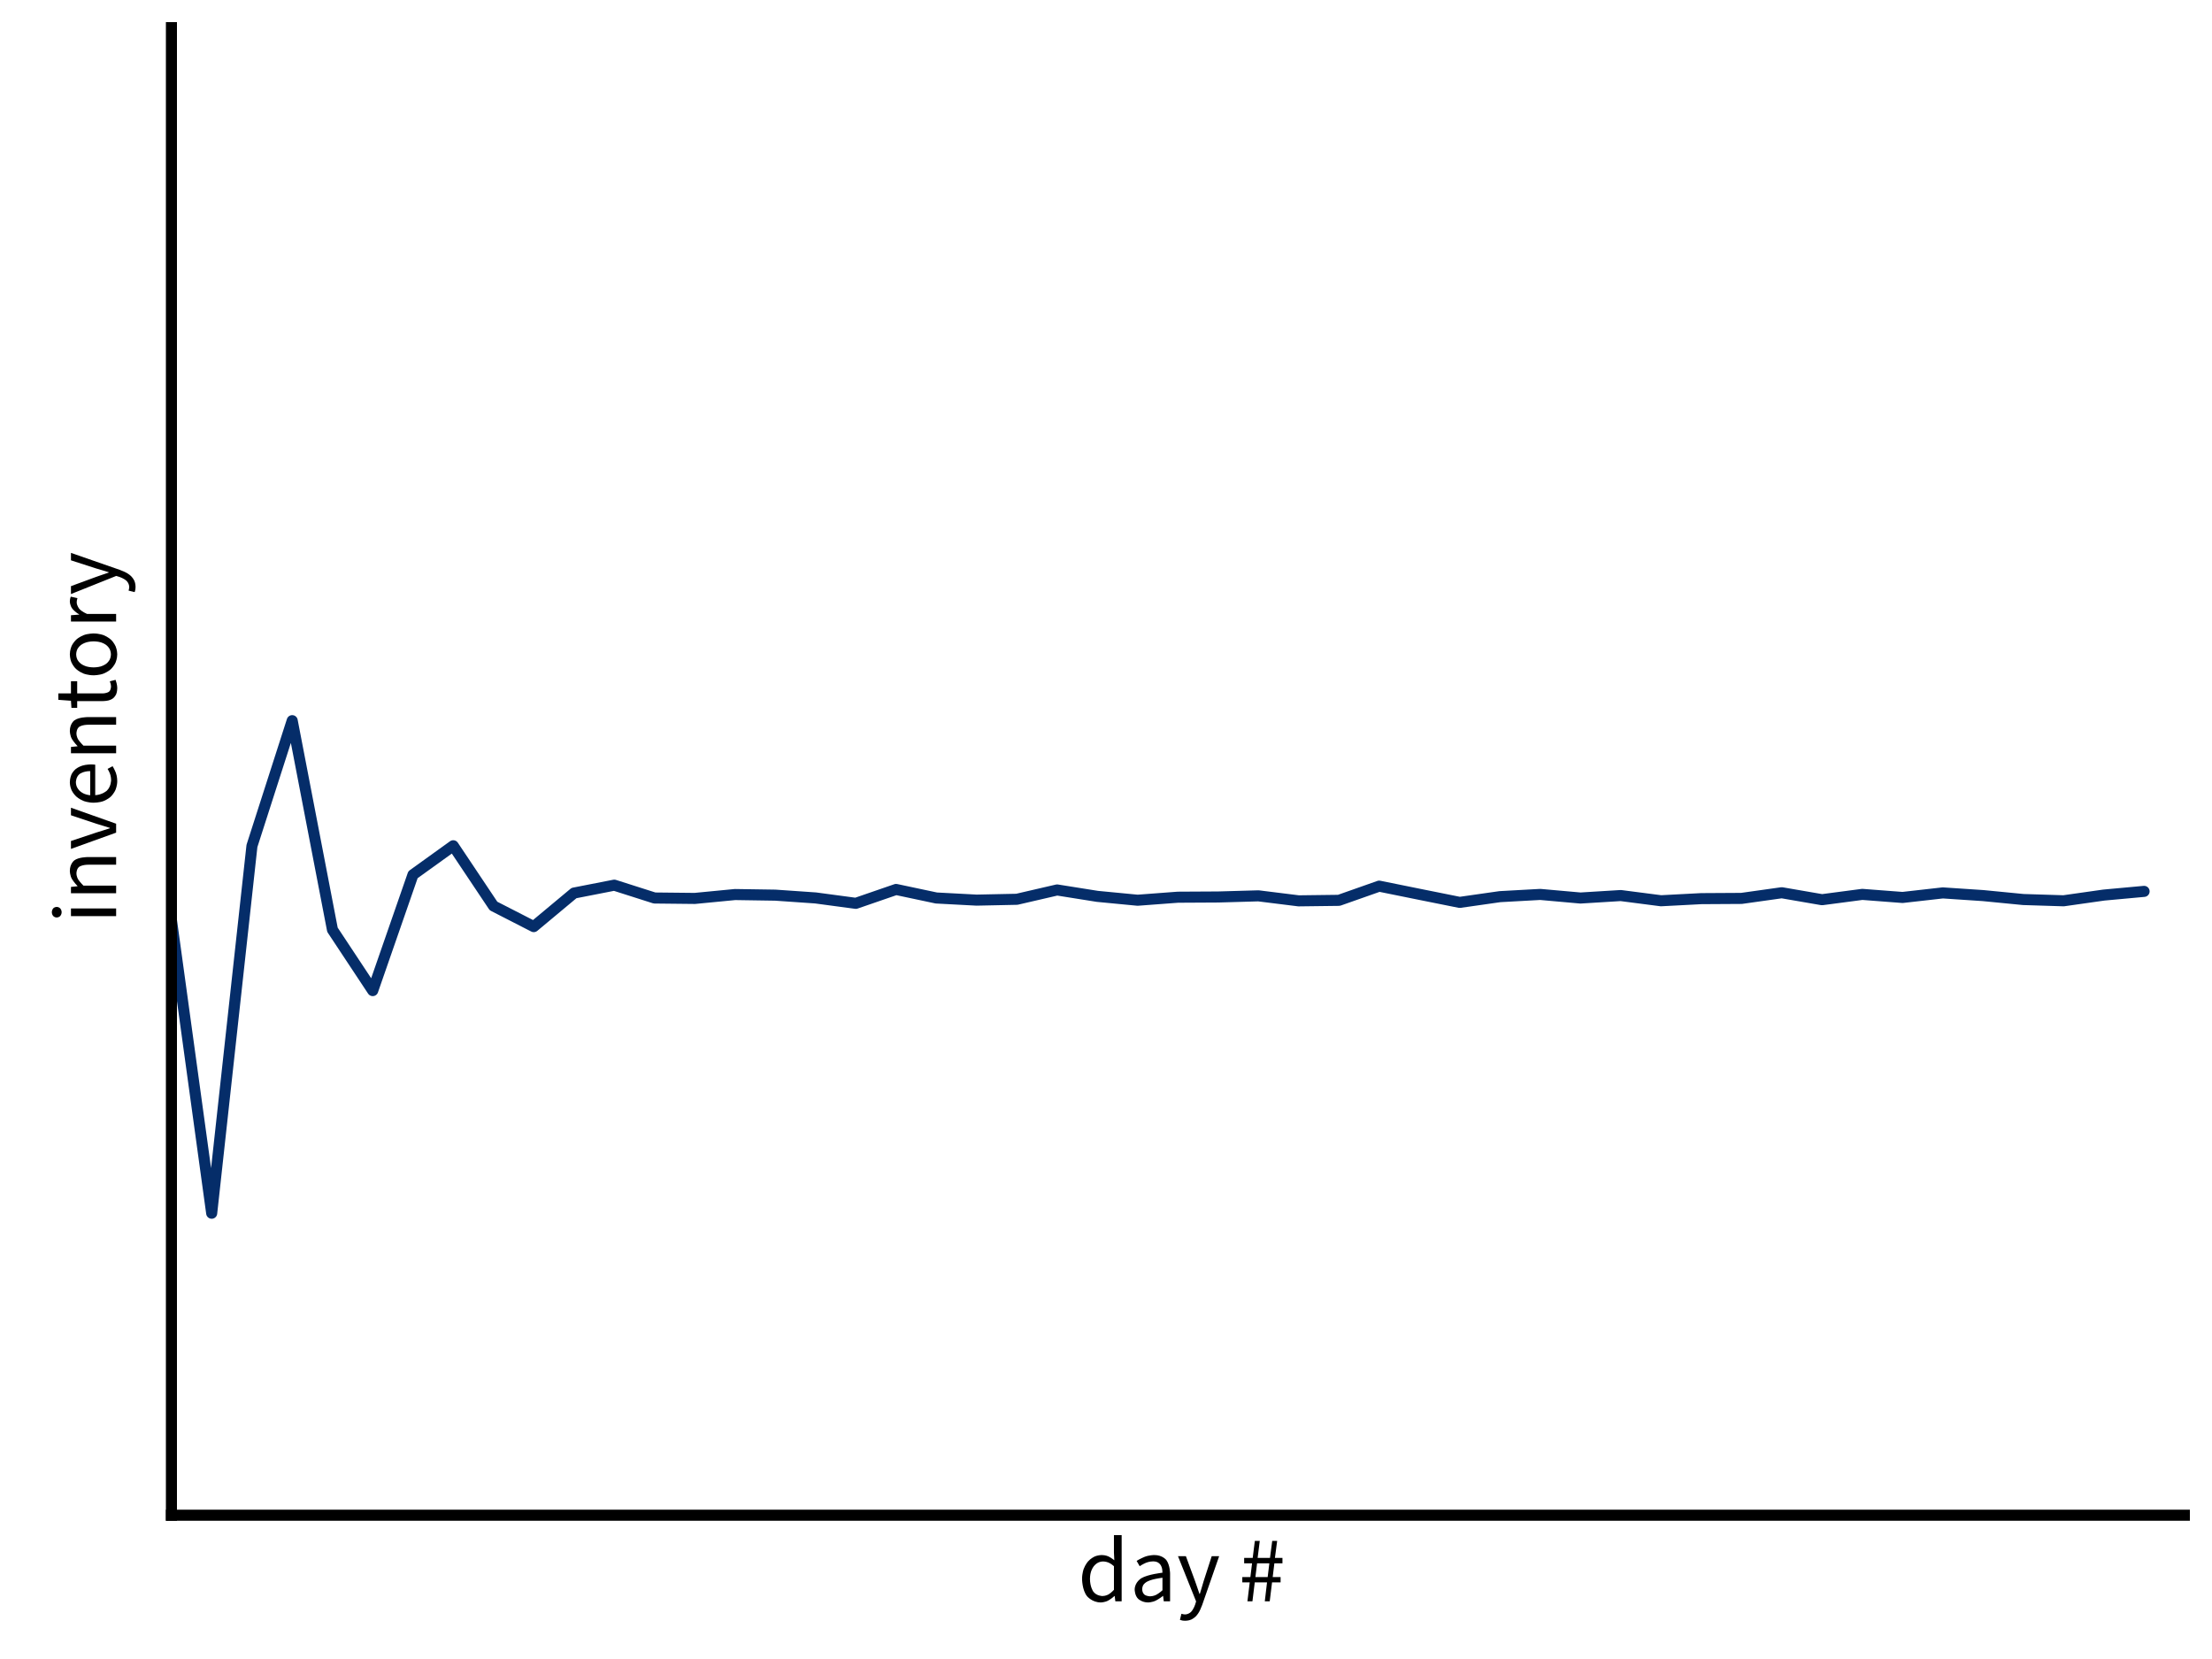
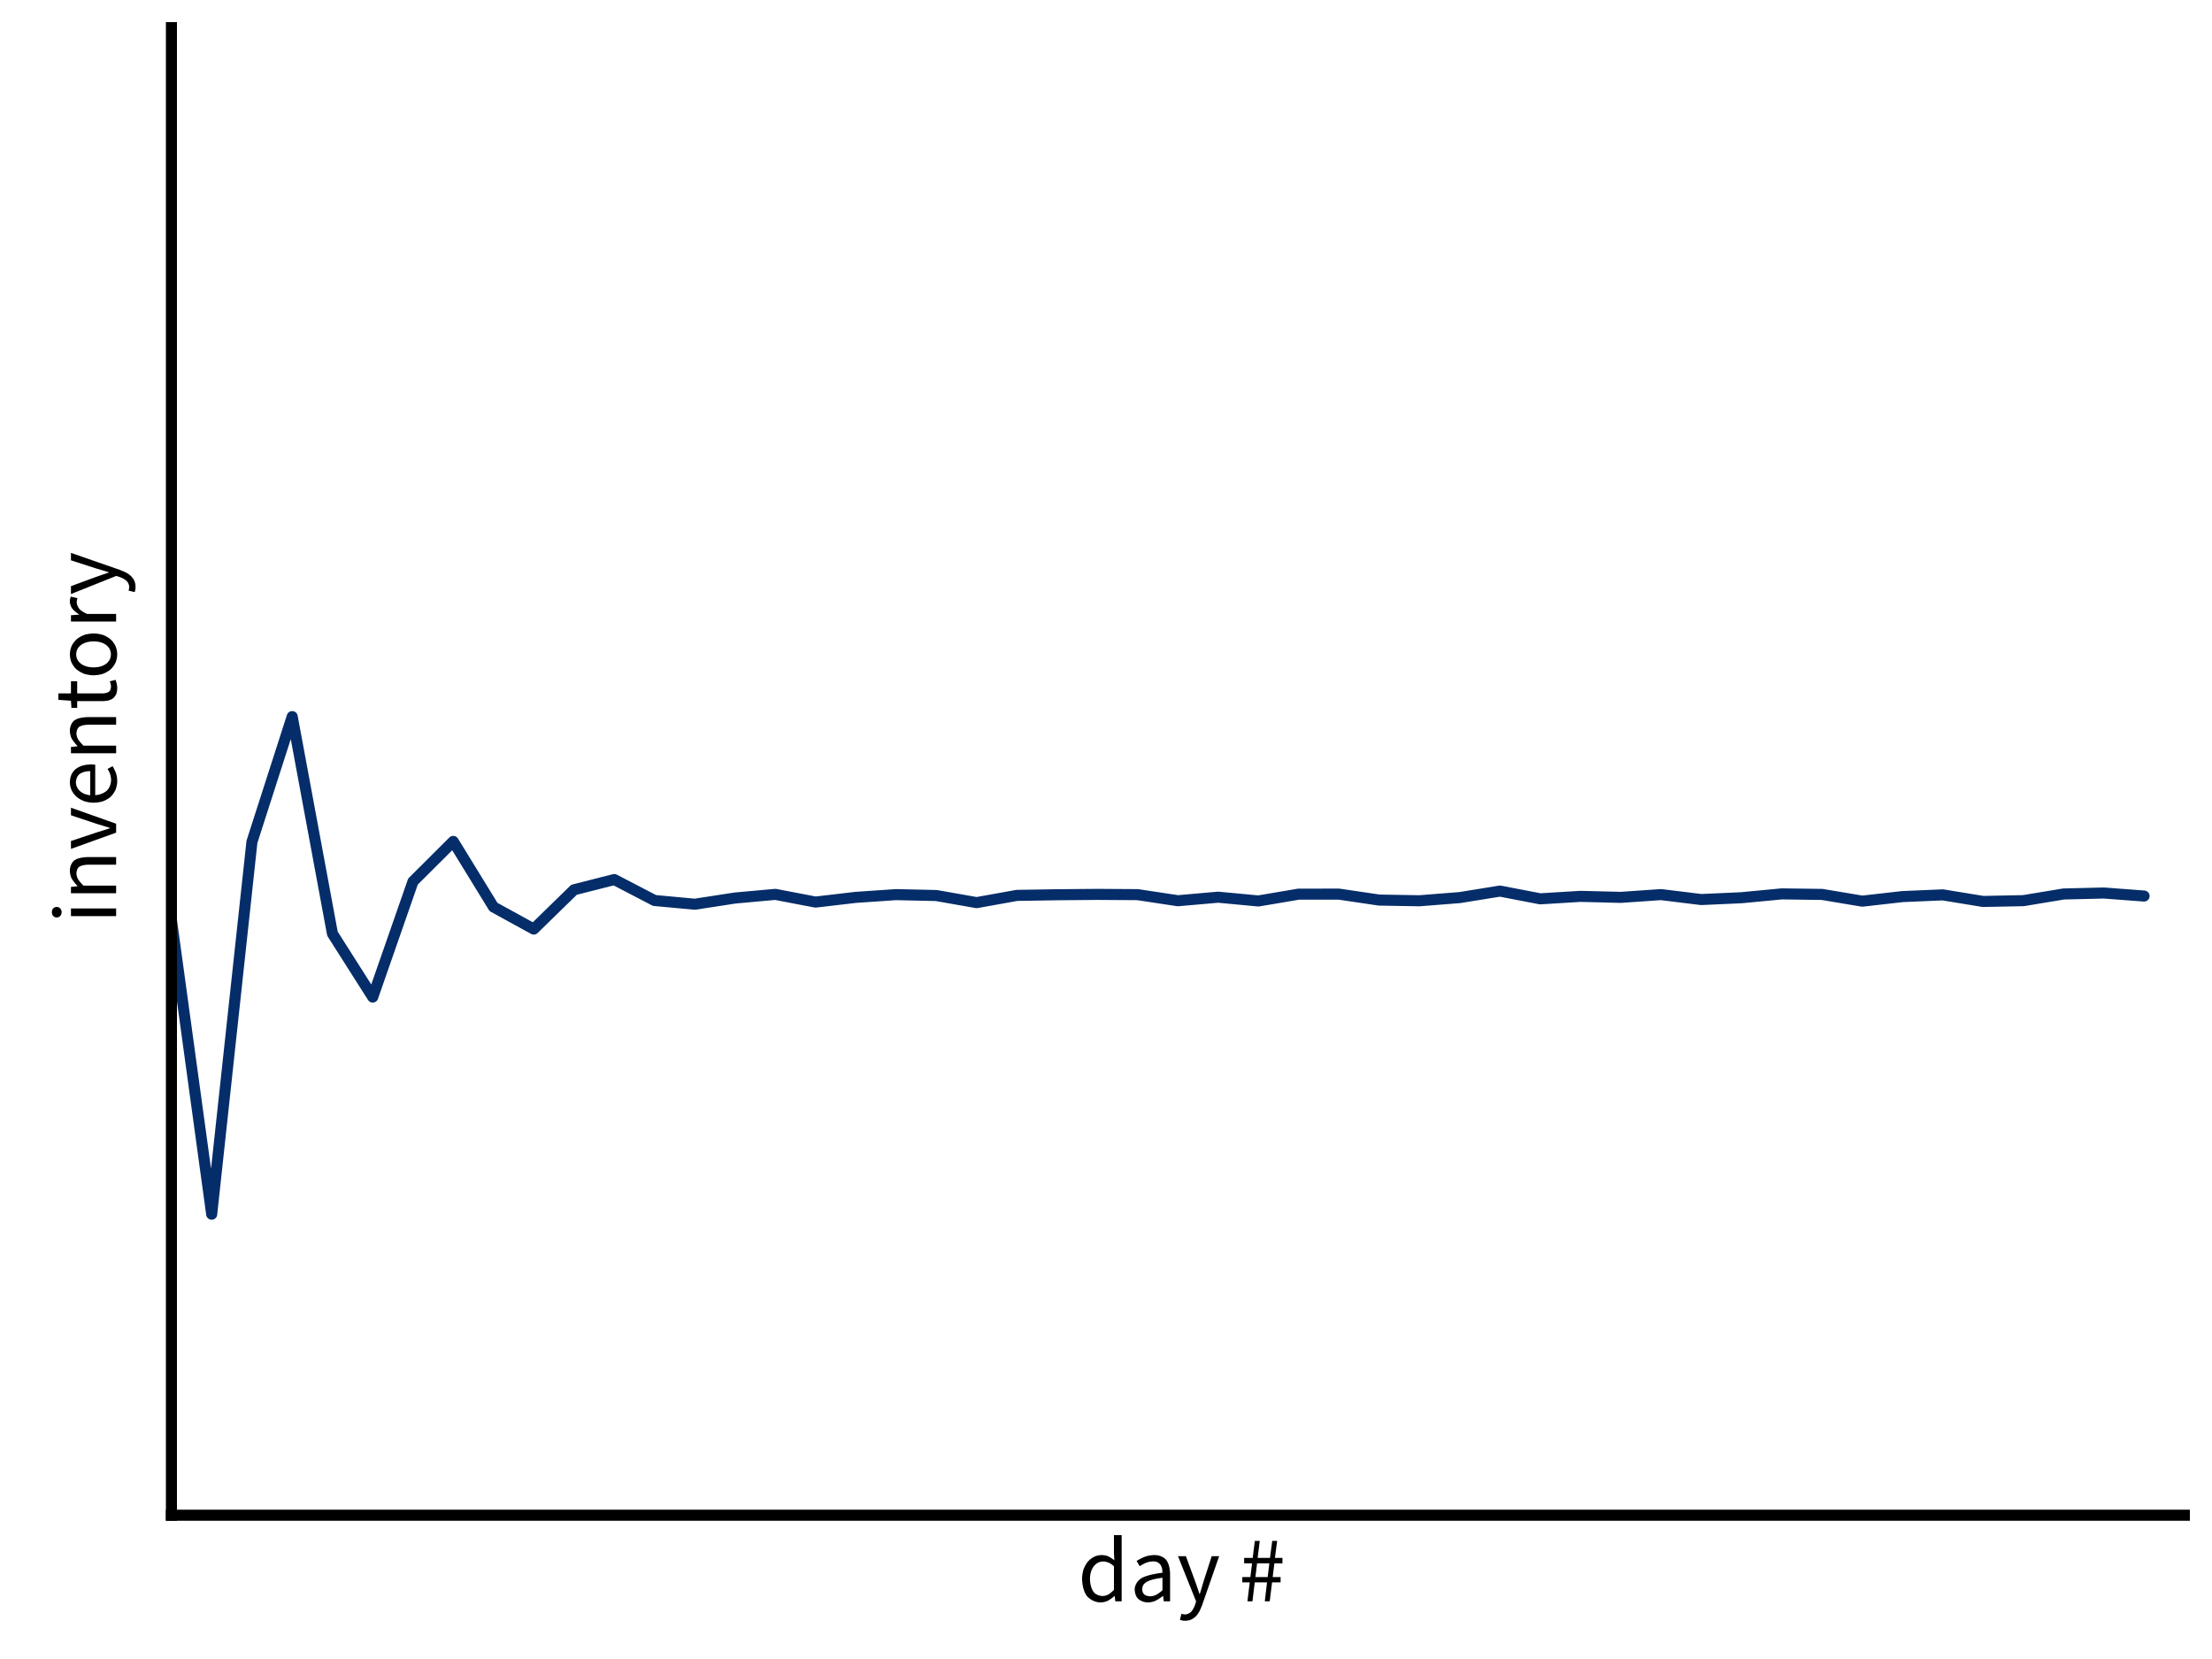
<svg xmlns="http://www.w3.org/2000/svg" height="600" stroke-opacity="1" viewBox="0.0 0.0 800.0 600.0" font-size="1" width="800" stroke="rgb(0,0,0)" version="1.1">
  <defs />
  <g stroke-linejoin="bevel" stroke-opacity="0.0" fill-opacity="0.0" stroke="rgb(0,0,0)" stroke-width="0.0" fill="rgb(0,0,0)" stroke-linecap="butt" stroke-miterlimit="10.0">
    <path d="M 0,0 v 600 h 800 v -600 Z" />
  </g>
  <g stroke-linejoin="round" stroke-opacity="1.0" fill-opacity="0.0" stroke="rgb(5,45,105)" stroke-width="4" fill="rgb(0,0,0)" stroke-linecap="round" stroke-miterlimit="10.0">
    <defs>
      <clipPath id="myClip1">
        <path d="M 62,10 v 538 h 728 v -538 Z" />
      </clipPath>
    </defs>
    <g clip-path="url(#myClip1)">
-       <path d="M 62,332.8 l 14.56,105.982 l 14.56,-132.836 l 14.56,-45.31 l 14.56,75.625 l 14.56,22.004 l 14.56,-41.914 l 14.56,-10.47 l 14.56,21.782 l 14.56,7.46 l 14.56,-12.141 l 14.56,-2.848 l 14.56,4.641 l 14.56,0.154 l 14.56,-1.406 l 14.56,0.222 l 14.56,1.008 l 14.56,1.951 l 14.56,-5.021 l 14.56,3.088 l 14.56,0.771 l 14.56,-0.305 l 14.56,-3.372 l 14.56,2.317 l 14.56,1.399 l 14.56,-1.094 l 14.56,-0.079 l 14.56,-0.416 l 14.56,1.811 l 14.56,-0.183 l 14.56,-5.133 l 14.56,2.952 l 14.56,2.923 l 14.56,-2.077 l 14.56,-0.803 l 14.56,1.298 l 14.56,-0.893 l 14.56,1.883 l 14.56,-0.764 l 14.56,-0.086 l 14.56,-2.048 l 14.56,2.514 l 14.56,-1.919 l 14.56,1.112 l 14.56,-1.646 l 14.56,0.968 l 14.56,1.424 l 14.56,0.456 l 14.56,-2.066 l 14.56,-1.338 " />
+       <path d="M 62,332.8 l 14.56,106.334 l 14.56,-134.676 l 14.56,-45.285 l 14.56,78.516 l 14.56,22.915 l 14.56,-41.781 l 14.56,-14.515 l 14.56,23.708 l 14.56,7.995 l 14.56,-14.21 l 14.56,-3.701 l 14.56,7.575 l 14.56,1.349 l 14.56,-2.242 l 14.56,-1.32 l 14.56,2.787 l 14.56,-1.704 l 14.56,-0.994 l 14.56,0.33 l 14.56,2.568 l 14.56,-2.615 l 14.56,-0.24 l 14.56,-0.126 l 14.56,0.093 l 14.56,2.199 l 14.56,-1.277 l 14.56,1.363 l 14.56,-2.464 l 14.56,-0.011 l 14.56,2.152 l 14.56,0.251 l 14.56,-1.148 l 14.56,-2.353 l 14.56,2.798 l 14.56,-0.889 l 14.56,0.366 l 14.56,-1.004 l 14.56,1.786 l 14.56,-0.656 l 14.56,-1.388 l 14.56,0.194 l 14.56,2.435 l 14.56,-1.653 l 14.56,-0.621 l 14.56,2.381 l 14.56,-0.29 l 14.56,-2.407 l 14.56,-0.355 l 14.56,1.094 " />
    </g>
  </g>
  <g stroke-linejoin="bevel" stroke-opacity="0.0" fill-opacity="1.0" stroke="rgb(0,0,0)" stroke-width="0.0" fill="rgb(0,0,0)" stroke-linecap="butt" stroke-miterlimit="10.0">
    <path d="M 42,334.076 ZM 22.302,329.908 c 0,0.807 -0.504,1.361 -0.504 1.361c -0.504,0.555 -1.277,0.555 -1.277 0.555c -0.807,0 -1.294,-0.555 -1.294 -0.555c -0.487,-0.555 -0.487,-1.361 -0.487 -1.361c -0,-0.807 0.487,-1.361 0.487 -1.361c 0.487,-0.555 1.294,-0.555 1.294 -0.555c 0.773,-0 1.277,0.555 1.277 0.555c 0.504,0.555 0.504,1.361 0.504 1.361ZM 22.302,329.908 ZM 25.664,331.319 l -0,-2.756 l 16.336,-0 l 0,2.756 l -16.336,0 ZM 42,325.807 ZM 25.664,323.05 l -0,-2.286 l 2.353,-0.235 l -0,-0.101 c -1.177,-1.177 -1.966,-2.471 -1.966 -2.471c -0.79,-1.294 -0.79,-3.008 -0.79 -3.008c -0,-2.588 1.613,-3.781 1.613 -3.781c 1.613,-1.193 4.773,-1.193 4.773 -1.193l 10.353,-0 l 0,2.756 l -9.983,0 c -2.319,0 -3.345,0.74 -3.345 0.74c -1.025,0.74 -1.025,2.353 -1.025 2.353c 0,1.277 0.639,2.252 0.639 2.252c 0.639,0.975 1.882,2.219 1.882 2.219l 11.832,-0 l 0,2.756 l -16.336,0 ZM 42,307.42 ZM 25.664,307.017 l -0,-2.857 l 9.277,-3.092 c 1.21,-0.37 2.42,-0.756 2.42 -0.756c 1.21,-0.387 2.387,-0.756 2.387 -0.756l -0,-0.135 c -1.177,-0.37 -2.387,-0.74 -2.387 -0.74l -2.42,-0.74 l -9.277,-3.092 l -0,-2.723 l 16.336,5.782 l 0,3.227 ZM 42,291.857 ZM 33.865,290.311 c -2.017,0 -3.613,-0.622 -3.613 -0.622c -1.597,-0.622 -2.706,-1.647 -2.706 -1.647c -1.109,-1.025 -1.698,-2.336 -1.698 -2.336c -0.588,-1.311 -0.588,-2.723 -0.588 -2.723c -0,-1.546 0.538,-2.773 0.538 -2.773c 0.538,-1.227 1.546,-2.05 1.546 -2.05c 1.008,-0.824 2.42,-1.26 2.42 -1.26c 1.412,-0.437 3.16,-0.437 3.16 -0.437c 0.908,-0 1.513,0.101 1.513 0.101l 0,11.025 c 2.655,-0.168 4.202,-1.63 4.202 -1.63c 1.546,-1.462 1.546,-3.815 1.546 -3.815c -0,-1.177 -0.353,-2.168 -0.353 -2.168c -0.353,-0.992 -0.924,-1.899 -0.924 -1.899l 1.815,-0.975 c 0.672,1.076 1.177,2.387 1.177 2.387c 0.504,1.311 0.504,2.992 0.504 2.992c 0,1.647 -0.588,3.076 -0.588 3.076c -0.588,1.429 -1.681,2.487 -1.681 2.487c -1.092,1.059 -2.672,1.664 -2.672 1.664c -1.58,0.605 -3.597,0.605 -3.597 0.605ZM 33.865,290.311 ZM 32.622,278.882 c -2.521,0 -3.849,1.059 -3.849 1.059c -1.328,1.059 -1.328,2.975 -1.328 2.975c 0,0.874 0.353,1.664 0.353 1.664c 0.353,0.79 1.008,1.429 1.008 1.429c 0.655,0.639 1.613,1.059 1.613 1.059c 0.958,0.42 2.202,0.555 2.202 0.555l -0,-8.739 ZM 42,275.185 ZM 25.664,272.429 l -0,-2.286 l 2.353,-0.235 l -0,-0.101 c -1.177,-1.177 -1.966,-2.471 -1.966 -2.471c -0.79,-1.294 -0.79,-3.008 -0.79 -3.008c -0,-2.588 1.613,-3.781 1.613 -3.781c 1.613,-1.193 4.773,-1.193 4.773 -1.193l 10.353,-0 l 0,2.756 l -9.983,0 c -2.319,0 -3.345,0.74 -3.345 0.74c -1.025,0.74 -1.025,2.353 -1.025 2.353c 0,1.277 0.639,2.252 0.639 2.252c 0.639,0.975 1.882,2.219 1.882 2.219l 11.832,-0 l 0,2.756 l -16.336,0 ZM 42,256.798 ZM 27.916,253.571 l 0,2.42 l -2.084,0 l -0.168,-2.555 l -4.571,-0.336 l -0,-2.319 l 4.571,-0 l -0,-4.403 l 2.252,-0 l 0,4.403 l 9.076,-0 c 1.513,-0 2.336,-0.555 2.336 -0.555c 0.824,-0.555 0.824,-1.966 0.824 -1.966c -0,-0.437 -0.135,-0.941 -0.135 -0.941c -0.135,-0.504 -0.302,-0.908 -0.302 -0.908l 2.084,-0.538 c 0.235,0.672 0.42,1.462 0.42 1.462c 0.185,0.79 0.185,1.563 0.185 1.563c 0,1.311 -0.403,2.202 -0.403 2.202c -0.403,0.891 -1.109,1.445 -1.109 1.445c -0.706,0.555 -1.714,0.79 -1.714 0.79c -1.008,0.235 -2.219,0.235 -2.219 0.235l -9.042,0 ZM 42,245.773 ZM 33.865,244.227 c -2.05,0 -3.647,-0.622 -3.647 -0.622c -1.597,-0.622 -2.706,-1.664 -2.706 -1.664c -1.109,-1.042 -1.681,-2.403 -1.681 -2.403c -0.571,-1.361 -0.571,-2.874 -0.571 -2.874c -0,-1.513 0.571,-2.874 0.571 -2.874c 0.571,-1.361 1.681,-2.403 1.681 -2.403c 1.109,-1.042 2.706,-1.664 2.706 -1.664c 1.597,-0.622 3.647,-0.622 3.647 -0.622c 2.017,-0 3.613,0.622 3.613 0.622c 1.597,0.622 2.689,1.664 2.689 1.664c 1.092,1.042 1.664,2.403 1.664 2.403c 0.571,1.361 0.571,2.874 0.571 2.874c 0,1.513 -0.571,2.874 -0.571 2.874c -0.571,1.361 -1.664,2.403 -1.664 2.403c -1.092,1.042 -2.689,1.664 -2.689 1.664c -1.597,0.622 -3.613,0.622 -3.613 0.622ZM 33.865,244.227 ZM 33.865,241.37 c 1.412,-0 2.555,-0.336 2.555 -0.336c 1.143,-0.336 1.966,-0.958 1.966 -0.958c 0.824,-0.622 1.277,-1.496 1.277 -1.496c 0.454,-0.874 0.454,-1.916 0.454 -1.916c -0,-1.042 -0.454,-1.916 -0.454 -1.916c -0.454,-0.874 -1.277,-1.496 -1.277 -1.496c -0.824,-0.622 -1.966,-0.958 -1.966 -0.958c -1.143,-0.336 -2.555,-0.336 -2.555 -0.336c -1.412,0 -2.571,0.336 -2.571 0.336c -1.16,0.336 -2,0.958 -2 0.958c -0.84,0.622 -1.294,1.496 -1.294 1.496c -0.454,0.874 -0.454,1.916 -0.454 1.916c 0,1.042 0.454,1.916 0.454 1.916c 0.454,0.874 1.294,1.496 1.294 1.496c 0.84,0.622 2,0.958 2 0.958c 1.16,0.336 2.571,0.336 2.571 0.336ZM 42,227.555 ZM 25.664,224.798 l -0,-2.286 l 2.958,-0.235 l -0,-0.101 c -1.546,-0.84 -2.454,-2.034 -2.454 -2.034c -0.908,-1.193 -0.908,-2.605 -0.908 -2.605c -0,-0.975 0.336,-1.748 0.336 -1.748l 2.42,0.538 c -0.135,0.403 -0.202,0.74 -0.202 0.74c -0.067,0.336 -0.067,0.84 -0.067 0.84c 0,1.042 0.84,2.168 0.84 2.168c 0.84,1.126 2.924,1.966 2.924 1.966l 10.487,-0 l 0,2.756 l -16.336,0 ZM 42,215.252 ZM 46.504,213.605 l 0.151,-0.605 c 0,0 0.084,-0.639 0.084 -0.639c -0,-1.412 -0.992,-2.303 -0.992 -2.303c -0.992,-0.891 -2.504,-1.395 -2.504 -1.395l -1.21,-0.37 l -16.37,6.555 l -0,-2.857 l 9.042,-3.328 c 1.076,-0.37 2.269,-0.79 2.269 -0.79c 1.193,-0.42 2.336,-0.79 2.336 -0.79l -0,-0.135 c -1.109,-0.37 -2.319,-0.706 -2.319 -0.706c -1.21,-0.336 -2.286,-0.672 -2.286 -0.672l -9.042,-2.924 l -0,-2.689 l 17.681,6.151 c 1.21,0.437 2.252,0.975 2.252 0.975c 1.042,0.538 1.798,1.277 1.798 1.277c 0.756,0.74 1.193,1.681 1.193 1.681c 0.437,0.941 0.437,2.185 0.437 2.185c 0,0.571 -0.084,1.042 -0.084 1.042c -0.084,0.471 -0.252,0.874 -0.252 0.874l -2.185,-0.538 h 0 Z" />
  </g>
  <g stroke-linejoin="miter" stroke-opacity="1.0" fill-opacity="0.0" stroke="rgb(0,0,0)" stroke-width="4" fill="rgb(0,0,0)" stroke-linecap="square" stroke-miterlimit="10.0">
    <path d="M 62,548 v -538 " />
  </g>
  <g stroke-linejoin="miter" stroke-opacity="1.0" fill-opacity="0.0" stroke="rgb(0,0,0)" stroke-width="4" fill="rgb(0,0,0)" stroke-linecap="square" stroke-miterlimit="10.0">
    <path d="M 62,548 h 728 " />
  </g>
  <g stroke-linejoin="bevel" stroke-opacity="0.0" fill-opacity="1.0" stroke="rgb(0,0,0)" stroke-width="0.0" fill="rgb(0,0,0)" stroke-linecap="butt" stroke-miterlimit="10.0">
    <path d="M 389.765,579.143 ZM 391.344,571.008 c 0,-1.983 0.588,-3.58 0.588 -3.58c 0.588,-1.597 1.563,-2.706 1.563 -2.706c 0.975,-1.109 2.252,-1.714 2.252 -1.714c 1.277,-0.605 2.689,-0.605 2.689 -0.605c 1.412,0 2.454,0.504 2.454 0.504c 1.042,0.504 2.118,1.378 2.118 1.378l -0.135,-2.79 v -6.286 h 2.79 v 23.933 h -2.286 l -0.235,-1.916 h -0.101 c -0.975,0.941 -2.235,1.63 -2.235 1.63c -1.26,0.689 -2.706,0.689 -2.706 0.689c -3.092,-0 -4.924,-2.219 -4.924 -2.219c -1.832,-2.219 -1.832,-6.319 -1.832 -6.319ZM 391.344,571.008 ZM 394.202,570.975 c 0,2.958 1.177,4.605 1.177 4.605c 1.177,1.647 3.328,1.647 3.328 1.647c 1.143,0 2.151,-0.555 2.151 -0.555c 1.008,-0.555 2.017,-1.698 2.017 -1.698v -8.538 c -1.042,-0.941 -2,-1.328 -2 -1.328c -0.958,-0.387 -1.966,-0.387 -1.966 -0.387c -0.975,-0 -1.832,0.454 -1.832 0.454c -0.857,0.454 -1.496,1.277 -1.496 1.277c -0.639,0.824 -1.008,1.966 -1.008 1.966c -0.37,1.143 -0.37,2.555 -0.37 2.555ZM 408.42,579.143 ZM 410.37,574.908 c 0,-2.689 2.403,-4.118 2.403 -4.118c 2.403,-1.429 7.647,-2 7.647 -2c 0,-0.773 -0.151,-1.513 -0.151 -1.513c -0.151,-0.74 -0.538,-1.311 -0.538 -1.311c -0.387,-0.571 -1.025,-0.924 -1.025 -0.924c -0.639,-0.353 -1.647,-0.353 -1.647 -0.353c -1.445,-0 -2.672,0.538 -2.672 0.538c -1.227,0.538 -2.202,1.21 -2.202 1.21l -1.109,-1.916 c 1.143,-0.74 2.79,-1.429 2.79 -1.429c 1.647,-0.689 3.63,-0.689 3.63 -0.689c 2.992,0 4.336,1.832 4.336 1.832c 1.345,1.832 1.345,4.891 1.345 4.891v 10.017 h -2.286 l -0.235,-1.95 h -0.067 c -1.177,0.975 -2.538,1.664 -2.538 1.664c -1.361,0.689 -2.874,0.689 -2.874 0.689c -2.084,-0 -3.445,-1.21 -3.445 -1.21c -1.361,-1.21 -1.361,-3.429 -1.361 -3.429ZM 410.37,574.908 ZM 413.092,574.706 c 0,1.412 0.824,2.017 0.824 2.017c 0.824,0.605 2.034,0.605 2.034 0.605c 1.177,0 2.235,-0.555 2.235 -0.555c 1.059,-0.555 2.235,-1.63 2.235 -1.63v -4.538 c -2.05,0.269 -3.462,0.639 -3.462 0.639c -1.412,0.37 -2.269,0.874 -2.269 0.874c -0.857,0.504 -1.227,1.16 -1.227 1.16c -0.37,0.655 -0.37,1.429 -0.37 1.429ZM 425.63,579.143 ZM 427.277,583.647 l 0.605,0.151 c 0,0 0.639,0.084 0.639 0.084c 1.412,0 2.303,-0.992 2.303 -0.992c 0.891,-0.992 1.395,-2.504 1.395 -2.504l 0.37,-1.21 l -6.555,-16.37 h 2.857 l 3.328,9.042 c 0.37,1.076 0.79,2.269 0.79 2.269c 0.42,1.193 0.79,2.336 0.79 2.336h 0.135 c 0.37,-1.109 0.706,-2.319 0.706 -2.319c 0.336,-1.21 0.672,-2.286 0.672 -2.286l 2.924,-9.042 h 2.689 l -6.151,17.681 c -0.437,1.21 -0.975,2.252 -0.975 2.252c -0.538,1.042 -1.277,1.798 -1.277 1.798c -0.74,0.756 -1.681,1.193 -1.681 1.193c -0.941,0.437 -2.185,0.437 -2.185 0.437c -0.571,-0 -1.042,-0.084 -1.042 -0.084c -0.471,-0.084 -0.874,-0.252 -0.874 -0.252l 0.538,-2.185 h 0 ZM 448.118,579.143 ZM 451.983,572.286 h -2.689 v -1.916 h 2.924 l 0.605,-4.975 h -2.857 v -1.95 h 3.092 l 0.773,-6.151 h 1.782 l -0.773,6.151 h 4.471 l 0.807,-6.151 h 1.782 l -0.807,6.151 h 2.723 v 1.95 h -2.924 l -0.605,4.975 h 2.857 v 1.916 h -3.092 l -0.84,6.857 h -1.782 l 0.807,-6.857 h -4.437 l -0.84,6.857 h -1.815 ZM 451.983,572.286 ZM 458.471,570.37 l 0.605,-4.975 h -4.437 l -0.605,4.975 h 4.437 Z" />
  </g>
</svg>
